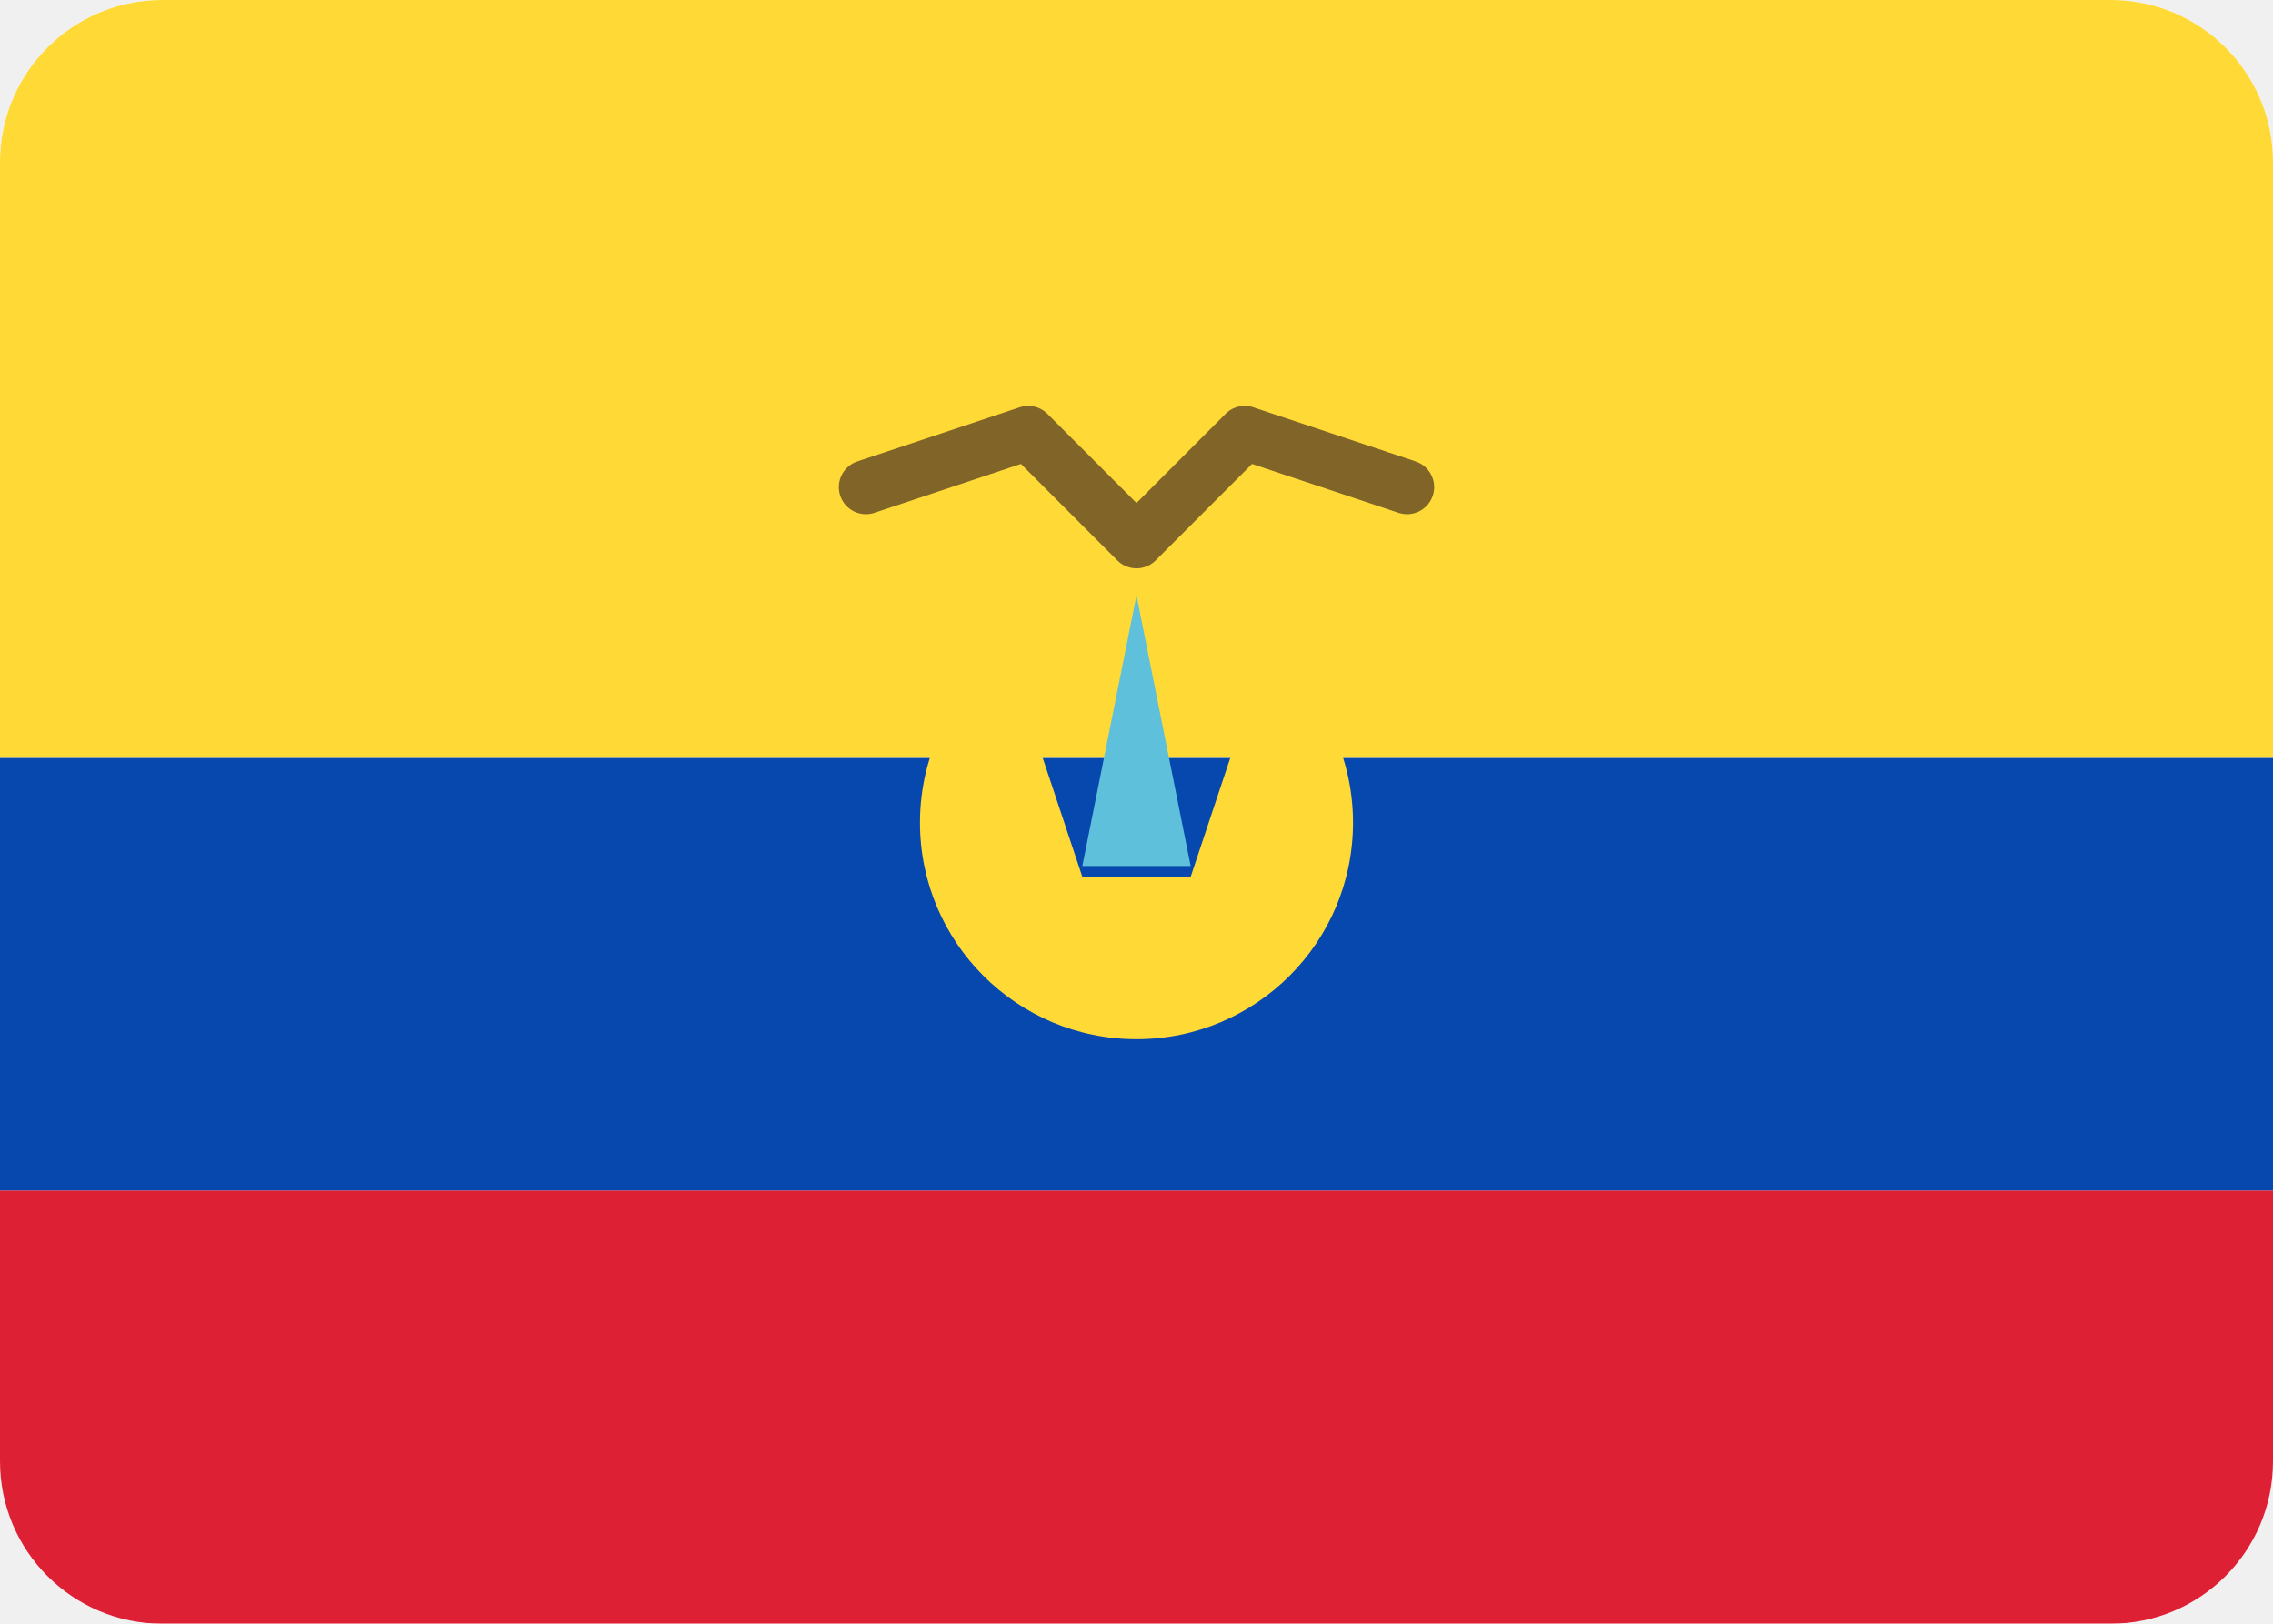
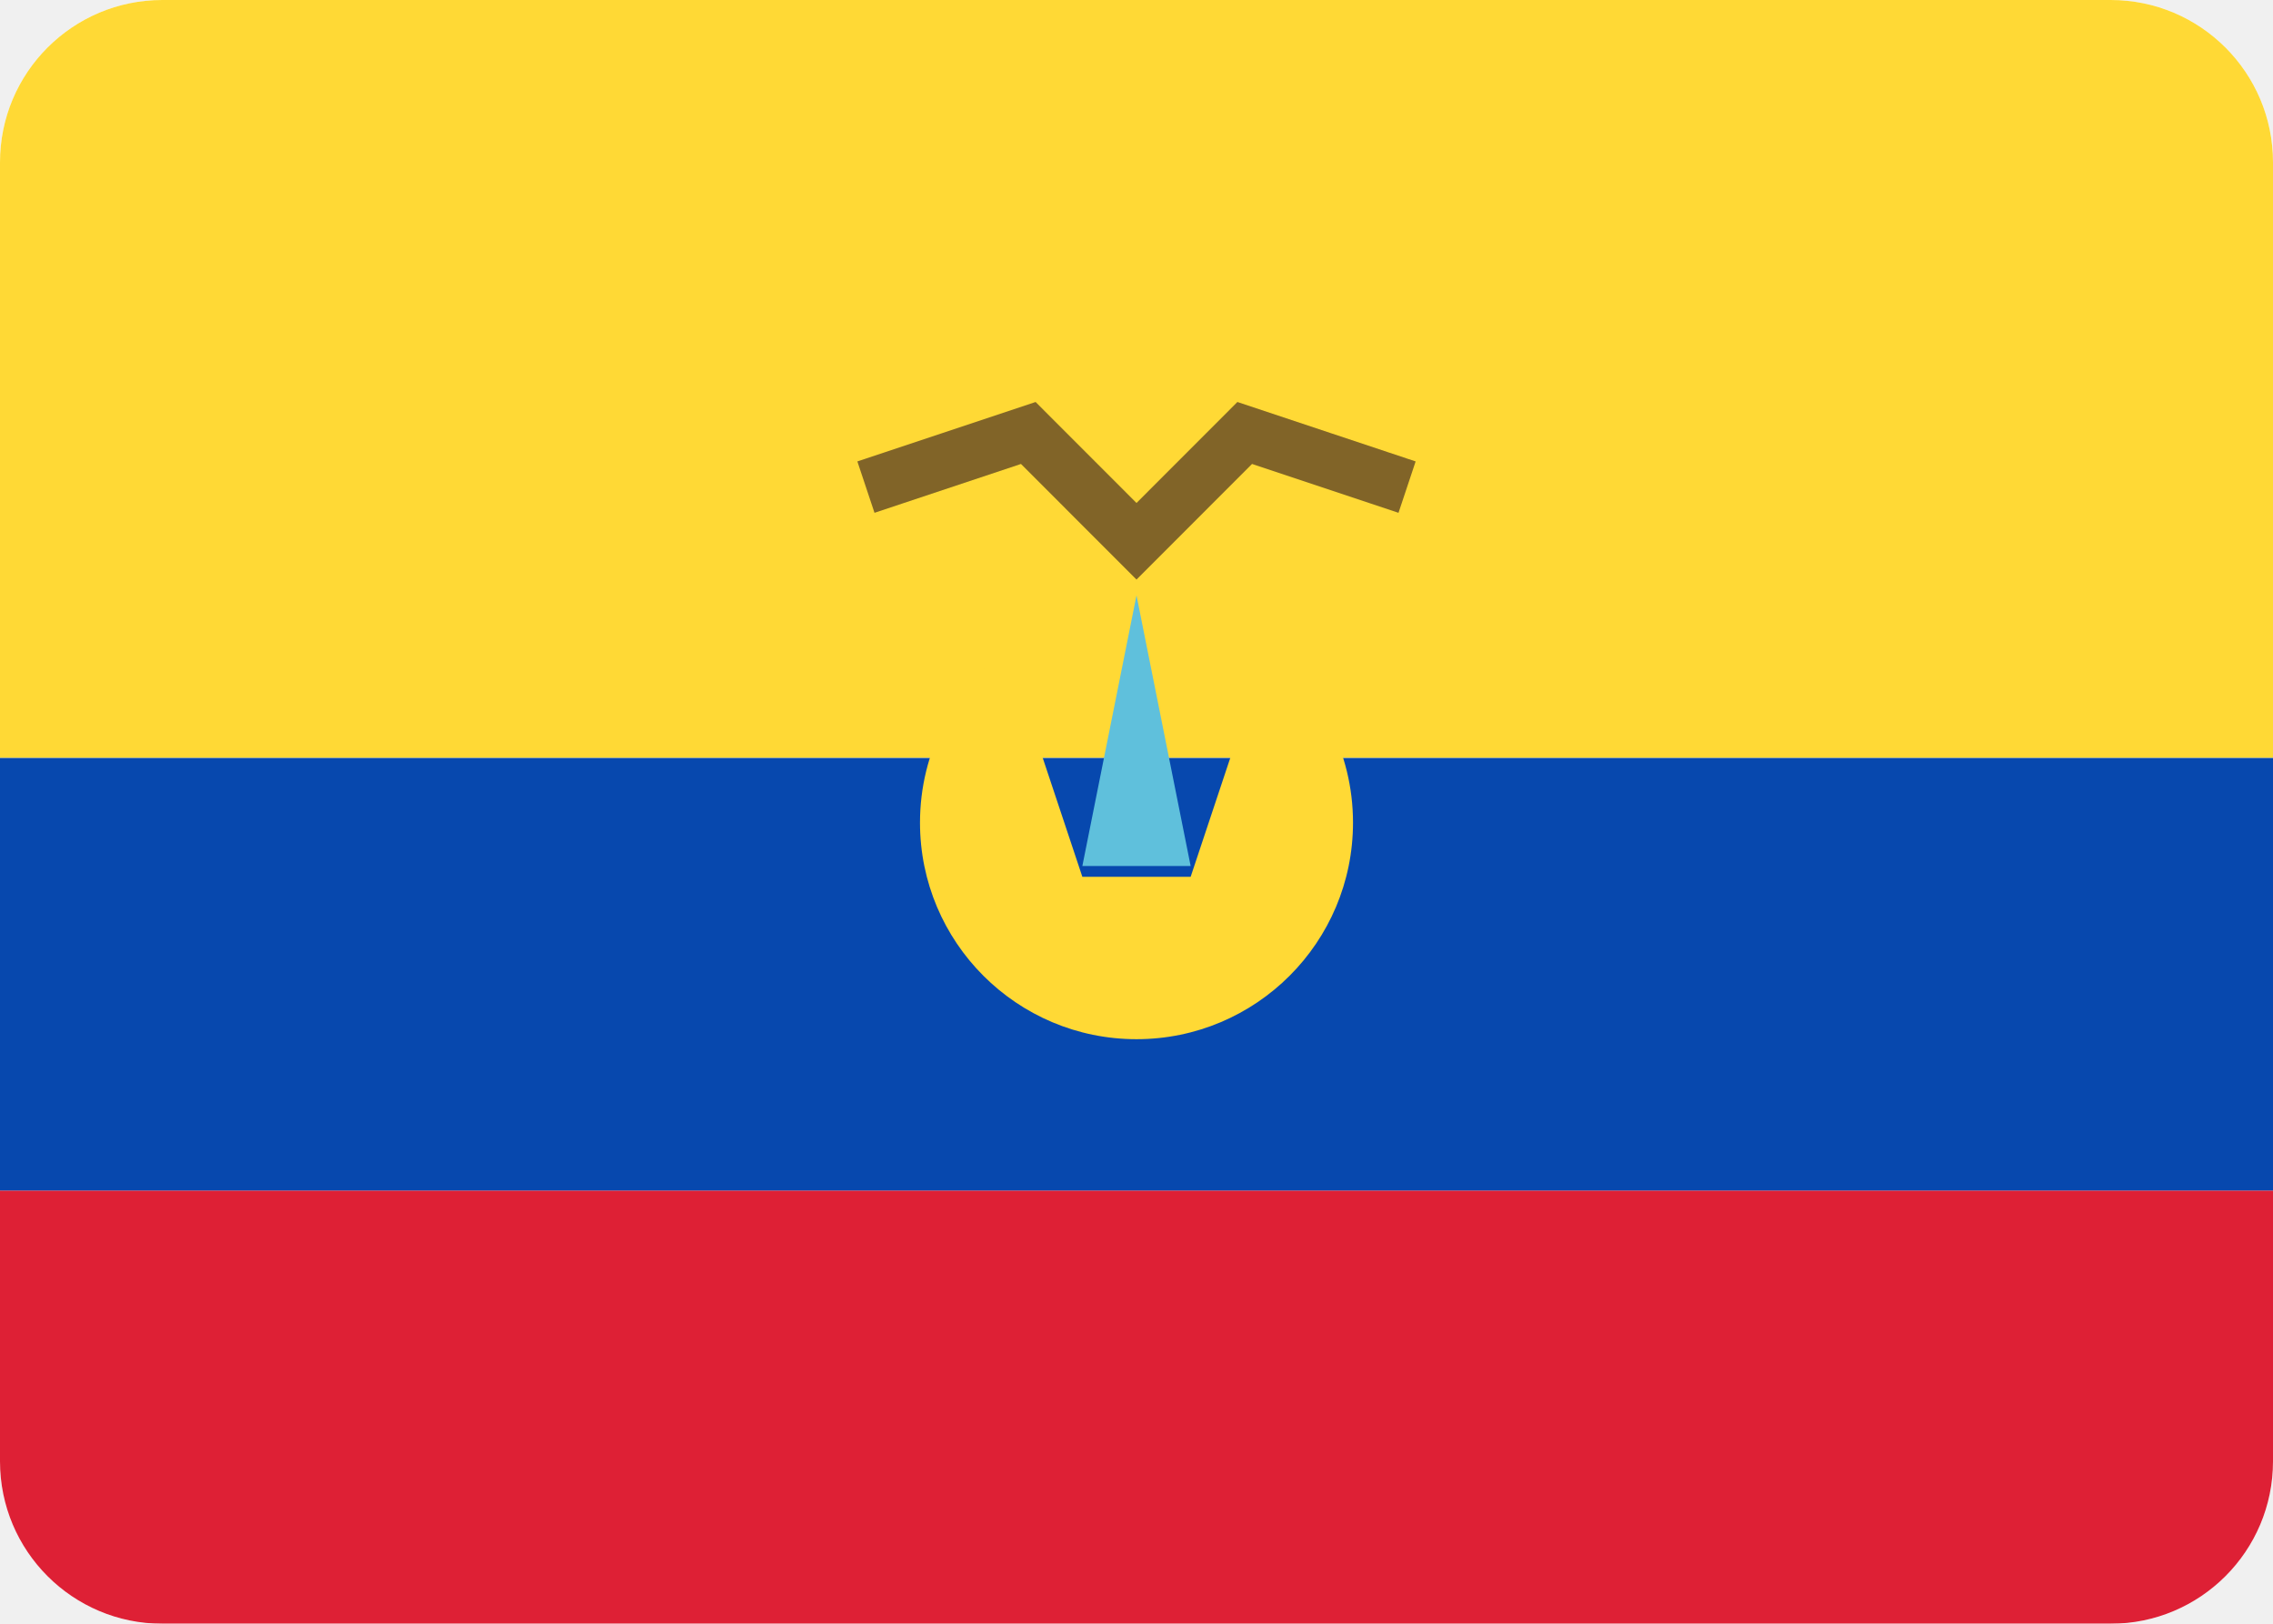
<svg xmlns="http://www.w3.org/2000/svg" width="28" height="20" viewBox="0 0 28 20" fill="none">
  <rect width="28" height="20" rx="2" fill="white" />
  <mask id="mask0" style="mask-type:alpha" maskUnits="userSpaceOnUse" x="0" y="0" width="28" height="20">
    <rect width="28" height="20" rx="2" fill="white" />
  </mask>
  <g mask="url(#mask0)">
    <path fill-rule="evenodd" clip-rule="evenodd" d="M0 14.667H28V9.334H0V14.667Z" fill="#0748AE" />
    <path fill-rule="evenodd" clip-rule="evenodd" d="M0 20H28V14.666H0V20Z" fill="#DE2035" />
    <path fill-rule="evenodd" clip-rule="evenodd" d="M0 9.333H28V0H0V9.333Z" fill="#FFD935" />
    <path fill-rule="evenodd" clip-rule="evenodd" d="M12.4 8C11.752 8.487 11.333 9.261 11.333 10.133C11.333 11.606 12.527 12.8 14 12.8C15.473 12.8 16.667 11.606 16.667 10.133C16.667 9.261 16.248 8.487 15.6 8L14.667 10.8H13.333L12.4 8Z" fill="#FFD935" />
    <path fill-rule="evenodd" clip-rule="evenodd" d="M14 7.333L14.667 10.667H13.333L14 7.333Z" fill="#5FC0DC" />
-     <path opacity="0.66" d="M17.333 6L15.333 5.333L14 6.667L12.667 5.333L10.667 6" stroke="#3F2821" stroke-width="0.667" stroke-linecap="round" stroke-linejoin="round" />
+     <path opacity="0.66" d="M17.333 6L15.333 5.333L14 6.667L12.667 5.333L10.667 6" stroke="#3F2821" stroke-width="0.667" strokeLinecap="round" strokeLinejoin="round" />
  </g>
</svg>
